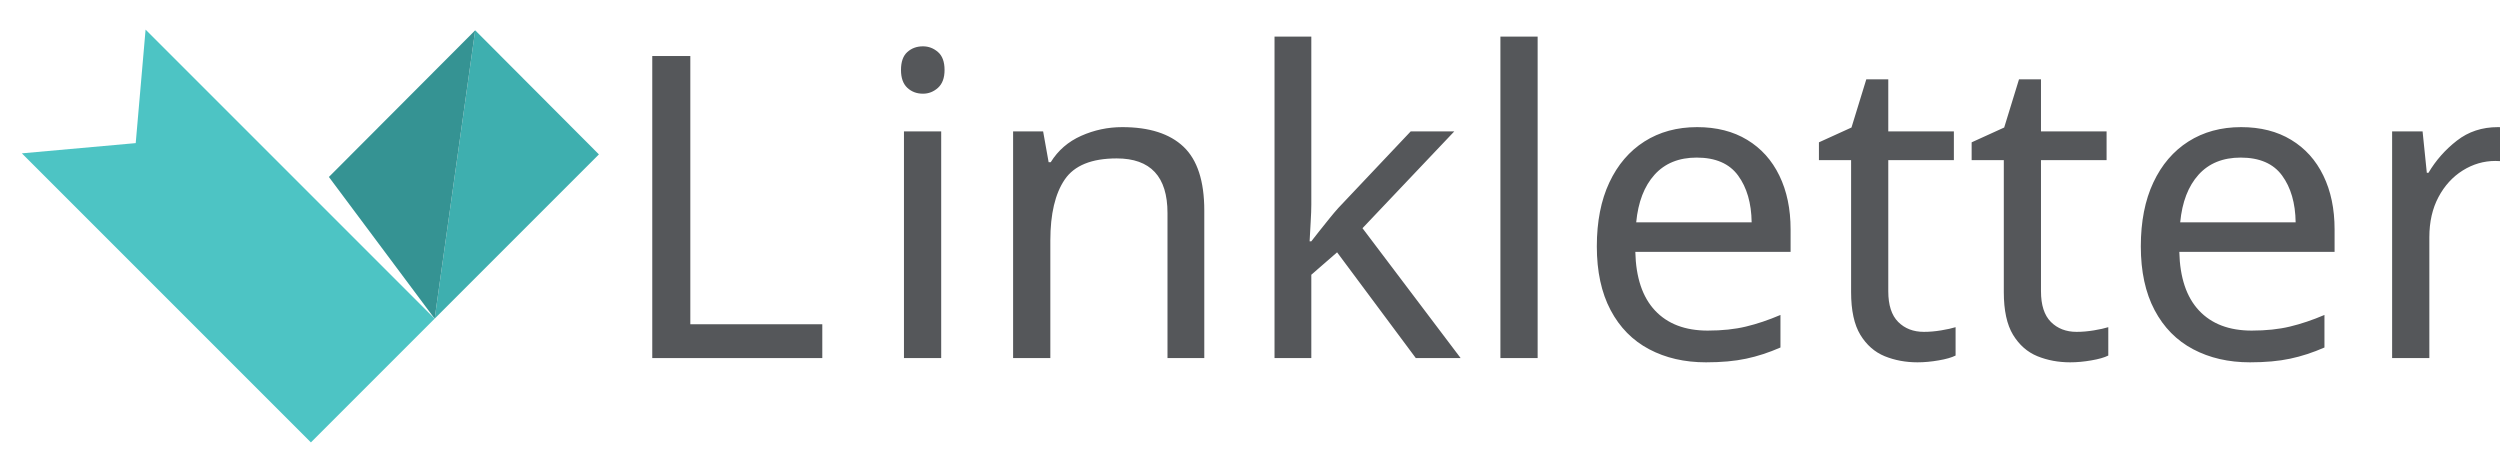
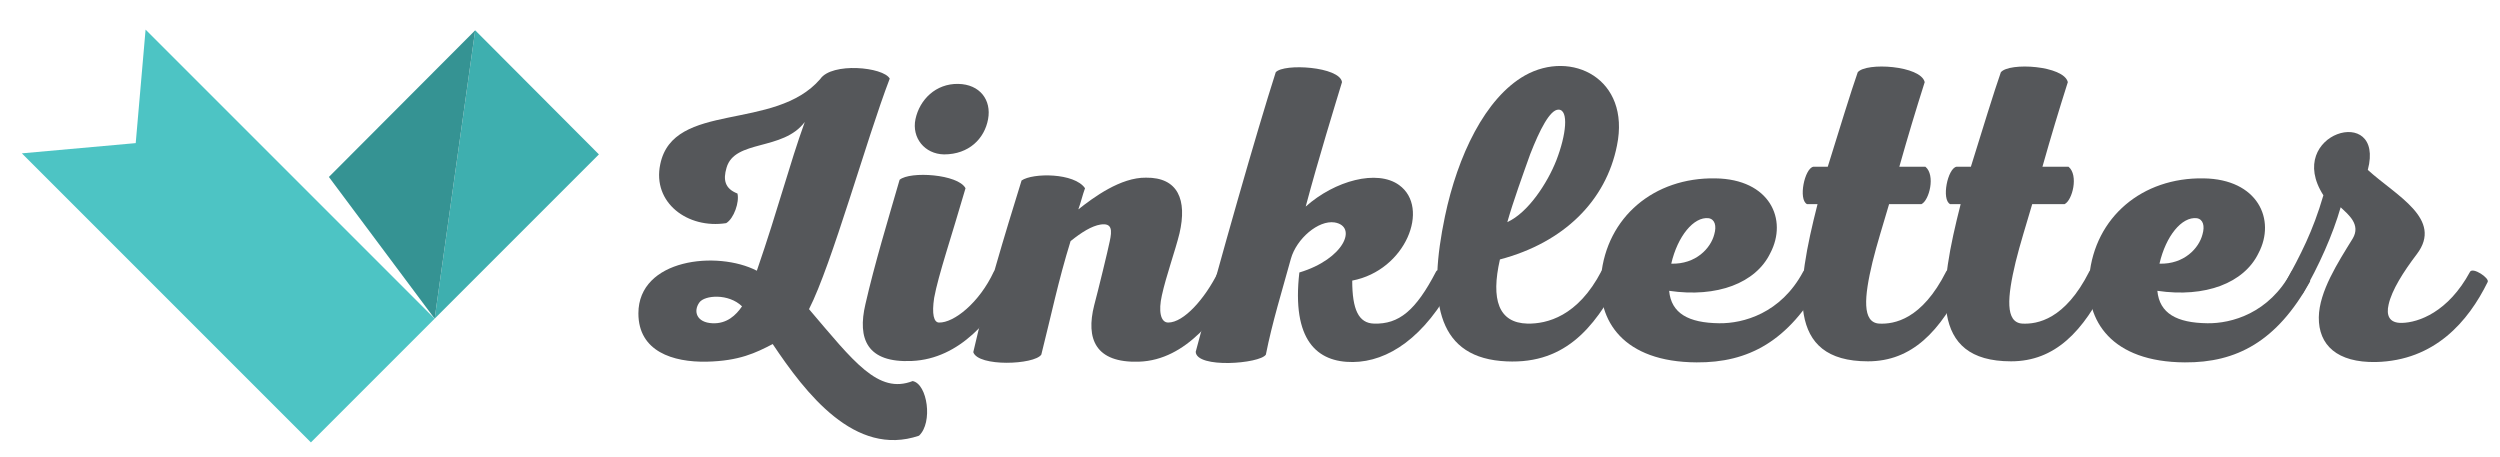
<svg xmlns="http://www.w3.org/2000/svg" version="1.1" id="Layer_1" x="0px" y="0px" viewBox="0 0 709.2 129.5" style="enable-background:new 0 0 709.2 129.5;" xml:space="preserve">
  <style type="text/css">
- 	.st0{fill:#55575A;}
- 	.st1{font-family:'NexaScript-Bold';}
- 	.st2{font-size:120px;}
- 	.st3{fill:#3EAFAF;}
- 	.st4{fill:#359393;}
- 	.st5{fill:#4DC4C4;}
+ 	.st0{enable-background:new    ;}
+ 	.st1{fill:#55575A;}
+ 	.st2{fill:#3EAFAF;}
+ 	.st3{fill:#359393;}
+ 	.st4{fill:#4DC4C4;}
</style>
-   <text transform="matrix(1 0 0 1 173.3939 101.5796)" class="st0 st1 st2">L</text>
-   <text transform="matrix(1 0 0 1 246.2328 101.5796)" class="st0 st1 st2">inkletter</text>
+   <g class="st0">
+     <path class="st1" d="M252.4,22.3c-6.6,17.2-16.4,52.7-22.9,65.4c12.7,14.9,19.6,24.2,29.4,20.4c4.2,0.8,5.8,11.8,1.8,15.5   c-18.2,6.2-32.2-12.1-41.5-26c-4.8,2.5-9.5,4.8-18.7,5c-9.6,0.2-19.4-2.9-19.4-13.7c0-15.5,22.4-17.9,33.6-12.1   c6.2-18,9.2-30,13.6-42.2c-6.2,8.3-19.9,4.9-22.2,13c-1,3.4-0.5,5.9,3.1,7.3c0.6,2.4-1,7.1-3.2,8.4c-10.9,1.7-21-5.8-18.7-16.7   c3.7-18,32.5-9.2,45.4-24.2C236,17.6,250.6,19,252.4,22.3z M202.1,91.7c4.1,0.2,6.7-2.3,8.4-4.8c-3.8-3.7-10.6-3.2-12.1-1.1   C196.6,88.3,197.6,91.5,202.1,91.7z" />
+   </g>
+   <g class="st0">
+     <path class="st1" d="M245.5,86.3c2.6-11.4,6.4-23.9,9.7-35.3c3-2.5,16.6-1.6,18.7,2.4c-4,13.8-7.7,24.6-8.9,31.1   c-0.7,4.6-0.1,7,1.4,7c4.2,0.1,11.4-5.6,15.5-14.4c0.7-1.7,5.8,1.8,5.2,2.9c-5.5,10.3-14.8,21.8-28.4,22.4   C245.9,103,243.2,96.1,245.5,86.3z M259.7,33.8c1.2-5.6,5.8-10.1,12.1-10c6.2,0.1,9.5,4.6,8.5,10c-1,5.5-5.4,10-12.5,10   C262.3,43.7,258.6,39.1,259.7,33.8z" />
+     <path class="st1" d="M334.6,66.2c-1.2,4.9-3.8,12.1-5,17.6c-1,4.4-0.4,7.7,1.8,7.7c4.4,0,10.4-6.7,14.2-14.4   c0.8-1.7,5.8,1.7,5.2,2.9c-4.8,9.1-14.2,22.2-27.7,22.6c-12.4,0.4-15.1-6.5-12.7-16c1-3.7,4-16,4.4-18.1c0.7-3.2,0.7-5.3-2.6-4.8   c-2.5,0.4-5.4,2.2-8.5,4.7c-3.5,11.3-5.5,21.1-8.3,32.2c-2,2.9-17.9,3.5-19.3-0.7c3.6-15.8,8.8-32.9,13.7-48.7   c3.2-2.2,15-2.2,18,2.2c-0.7,1.9-1.2,4.1-1.9,6c4.3-3.4,12-9.1,19.2-9C334.2,50.3,336.8,56.7,334.6,66.2z" />
+     <path class="st1" d="M412.5,80c-8.3,15.8-18.8,22.6-28.7,22.7c-10.2,0.1-17.4-6.2-15.2-25.4c12.7-3.8,16.6-13.1,10-14.2   c-4.6-0.7-10.8,4.6-12.4,10.3c-2.5,9.1-5.3,18.1-7.1,27.2c-1.7,2.6-19.7,4-19.9-0.8c6.7-25.3,17.4-62.8,22.7-79.3   c2.3-2.6,18.2-1.6,18.8,2.8c-2,6.6-6.7,21.8-10.3,35.3c8.3-7.4,20.3-10.6,26.5-6.1c8.9,6.4,1.9,24.2-13.3,27.1   c0,8.2,1.8,12.1,6.2,12.2c7,0.2,11.8-3.6,17.6-14.8C408.2,75.5,413.1,78.8,412.5,80z" />
+     <path class="st1" d="M458.7,41.3c-3.1,15.6-15,27.5-33.2,32.3c-2.6,11.4-0.4,18,7.8,18.2c5.5,0.1,14.3-2,21-14.9   c0.7-1.4,5.5,1.9,5,2.9c-7.1,13.3-15.7,24.2-33.6,22.6c-18.5-1.7-20.6-18-15.8-41c3.6-17.2,11.4-33.6,22.7-40   C445.8,14,462.6,22.3,458.7,41.3z M434.1,43.7c-2,5.6-4.9,13.6-6.5,19.3c5.8-2.6,11.3-10.9,13.9-17.5c2.8-7.2,3.6-14.4,0.6-14.4   C439.7,31.1,436.8,36.8,434.1,43.7z" />
+     <path class="st1" d="M502.2,71.8c-4.1,8.5-15.1,12.7-28.7,10.7c0.6,6.4,5.5,9.1,14.2,9.2c6.8,0.1,17.5-2.8,23.8-14.6   c0.8-1.7,5.9,1.7,5.3,2.8c-9.4,17-20.9,23-35.5,22.9c-20.8-0.1-28.3-11.8-27.1-24.5c1.6-16.7,15-28,32.4-27.7   C502.1,50.8,507.2,62.3,502.2,71.8z M474.1,74.8c7,0.2,11.2-4.4,12.2-8.3c0.7-2.4,0.2-4.3-1.6-4.6C480.5,61.4,475.9,67,474.1,74.8z   " />
+     <path class="st1" d="M515.6,57.9h-3c-2.5-1.3-0.7-10.1,1.8-10.6h4.1c3.1-10,6.7-21.7,8.5-26.8c2.4-2.9,17.9-1.9,19,2.8   c-2.6,8.2-4.8,15.5-7.2,24h7.4c2.9,2.4,1.1,9.5-1.1,10.6h-9.2c-1.7,5.8-3.5,11.5-4.7,16.4c-2.4,10-3,17.2,1.9,17.5   c4.2,0.2,12.1-1.1,19-14.8c0.8-1.7,5.8,1.7,5.2,2.9c-6.8,14.2-15,22.6-27.4,22.6C506.5,102.5,509.5,81.9,515.6,57.9z" />
+     <path class="st1" d="M556.2,57.9h-3c-2.5-1.3-0.7-10.1,1.8-10.6h4.1c3.1-10,6.7-21.7,8.5-26.8c2.4-2.9,17.9-1.9,19,2.8   c-2.6,8.2-4.8,15.5-7.2,24h7.4c2.9,2.4,1.1,9.5-1.1,10.6h-9.2c-1.7,5.8-3.5,11.5-4.7,16.4c-2.4,10-3,17.2,1.9,17.5   c4.2,0.2,12.1-1.1,19-14.8c0.8-1.7,5.8,1.7,5.2,2.9c-6.8,14.2-15,22.6-27.4,22.6C547.1,102.5,550.1,81.9,556.2,57.9z" />
+     <path class="st1" d="M640.7,71.8c-4.1,8.5-15.1,12.7-28.7,10.7c0.6,6.4,5.5,9.1,14.2,9.2c6.8,0.1,17.5-2.8,23.8-14.6   c0.8-1.7,5.9,1.7,5.3,2.8c-9.4,17-20.9,23-35.5,22.9c-20.8-0.1-28.3-11.8-27.1-24.5c1.6-16.7,15-28,32.4-27.7   C640.5,50.8,645.7,62.3,640.7,71.8z M612.6,74.8c7,0.2,11.2-4.4,12.2-8.3c0.7-2.4,0.2-4.3-1.6-4.6C618.9,61.4,614.4,67,612.6,74.8z   " />
+     <path class="st1" d="M648.3,80.2c4.3-7.9,7.8-14.5,10.8-24.8c-11.3-17.6,17.6-26.2,12.6-7.2c8,7.3,21.5,13.9,13.9,23.9   c-3.8,5-7.1,10.2-8,14.3c-0.7,3,0.1,5.3,3.8,5.2c4.6-0.1,13.1-3,19.3-14.5c0.8-1.4,5.6,1.8,5,2.9c-5.5,11.2-15,22.3-31.7,22.7   c-11,0.2-16.3-4.8-16.2-12.7c0.1-7.3,5.4-15.5,9.6-22.3c2.4-4-1.2-6.8-3.4-8.9c-2.2,7.7-6.2,16.7-10.7,24.4   C652.4,84.9,647.3,82.3,648.3,80.2z" />
+   </g>
  <g>
-     <polyline class="st3" points="134.8,8.6 169.9,43.8 123.3,90.4  " />
-     <polyline class="st4" points="123.3,90.4 93.3,50.2 134.8,8.6  " />
-     <polygon class="st5" points="123.3,90.4 88.2,125.5 6.2,43.5 38.5,40.6 41.3,8.4  " />
+     <polyline class="st2" points="134.8,8.6 169.9,43.8 123.3,90.4  " />
+     <polyline class="st3" points="123.3,90.4 93.3,50.2 134.8,8.6  " />
+     <polygon class="st4" points="123.3,90.4 88.2,125.5 6.2,43.5 38.5,40.6 41.3,8.4  " />
  </g>
</svg>
